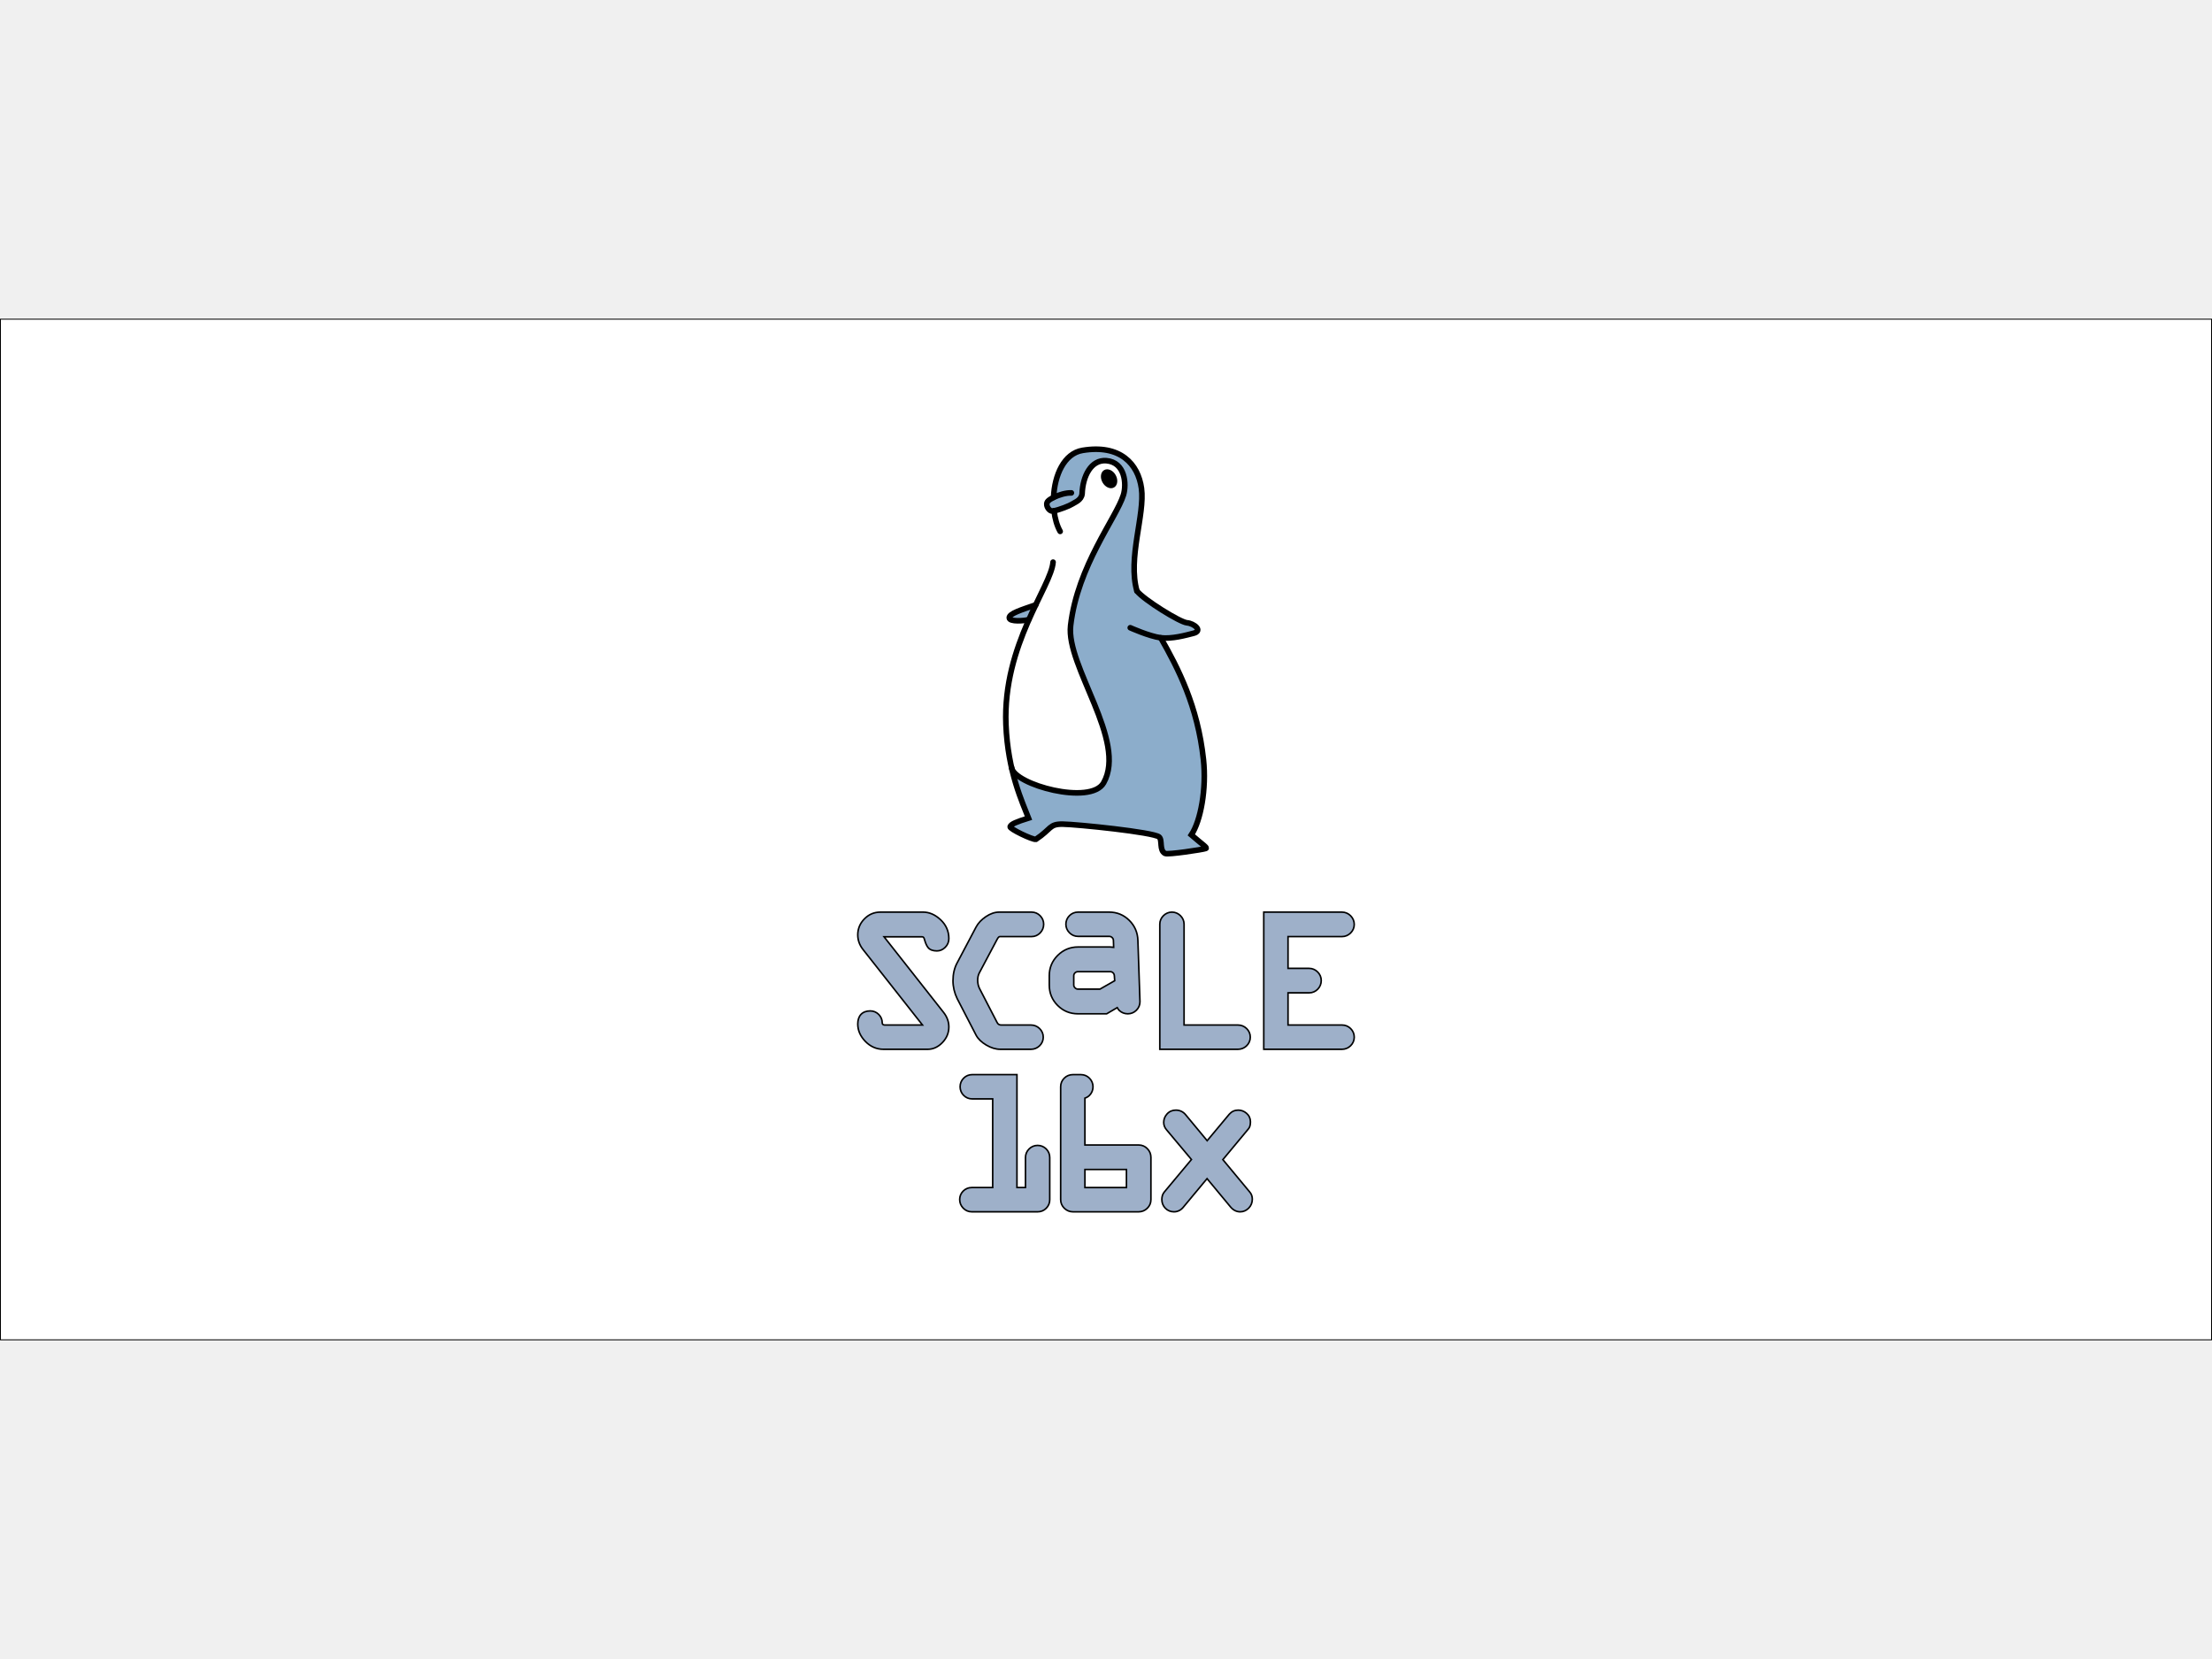
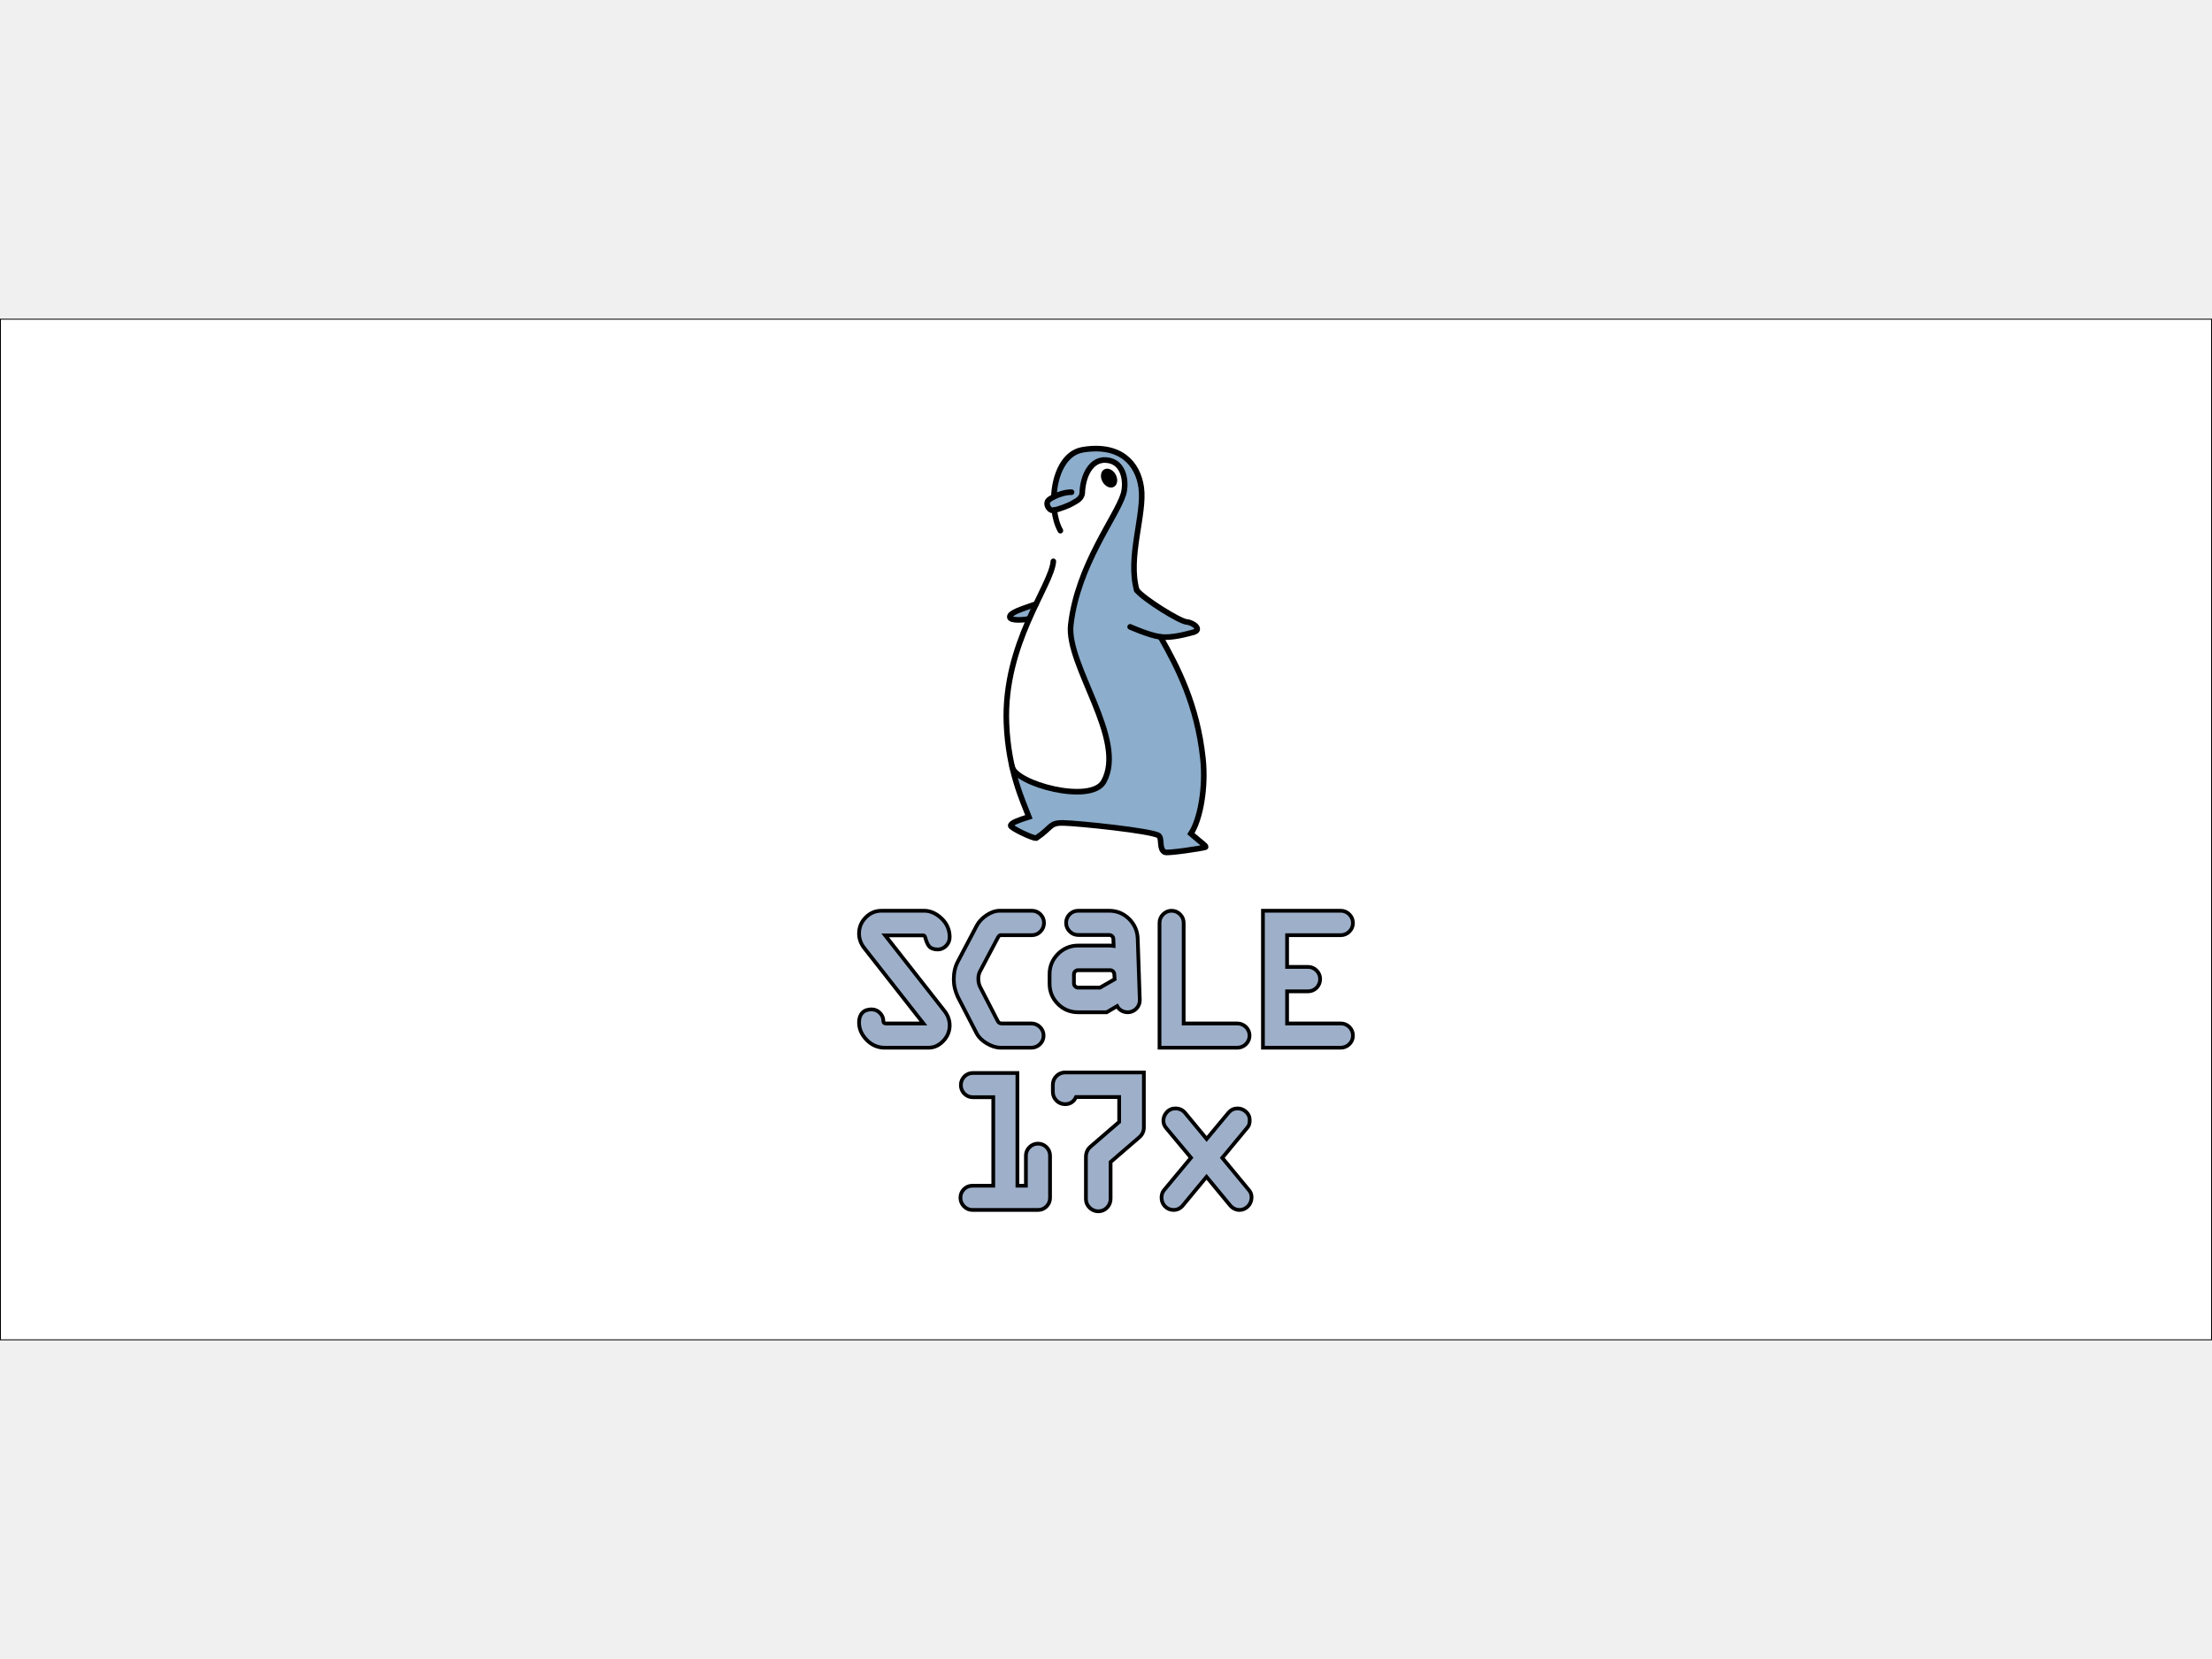
<svg xmlns="http://www.w3.org/2000/svg" width="1024" height="768" viewBox="0 0 270.933 203.2" version="1.1" id="svg8">
  <defs id="defs2">
    <clipPath clipPathUnits="userSpaceOnUse" id="clipPath24">
      <path d="M 0,1296 H 1728 V 0 H 0 Z" id="path22-5" />
    </clipPath>
    <clipPath clipPathUnits="userSpaceOnUse" id="clipPath116">
      <path d="M 0,1296 H 1728 V 0 H 0 Z" id="path114" />
    </clipPath>
    <clipPath clipPathUnits="userSpaceOnUse" id="clipPath162">
      <path d="M 0,1296 H 1728 V 0 H 0 Z" id="path160" />
    </clipPath>
    <clipPath clipPathUnits="userSpaceOnUse" id="clipPath178">
      <path d="M 0,1296 H 1728 V 0 H 0 Z" id="path176" />
    </clipPath>
    <clipPath clipPathUnits="userSpaceOnUse" id="clipPath194">
      <path d="M 0,1296 H 1728 V 0 H 0 Z" id="path192" />
    </clipPath>
    <clipPath clipPathUnits="userSpaceOnUse" id="clipPath206">
      <path d="m 1092.17,758.584 h 182.92 v -28.715 h -182.92 z" id="path204" />
    </clipPath>
    <clipPath clipPathUnits="userSpaceOnUse" id="clipPath210">
      <path d="m 1092.17,758.584 h 182.92 v -28.715 h -182.92 z" id="path208" />
    </clipPath>
    <clipPath clipPathUnits="userSpaceOnUse" id="clipPath234">
      <path d="m 1094.31,736.994 h 488.44 v -36.719 h -488.44 z" id="path232" />
    </clipPath>
    <clipPath clipPathUnits="userSpaceOnUse" id="clipPath238">
      <path d="m 1094.31,736.994 h 488.44 v -36.719 h -488.44 z" id="path236" />
    </clipPath>
    <clipPath clipPathUnits="userSpaceOnUse" id="clipPath262">
      <path d="M 1077.15,249.586 H 1252.3 V 222.103 H 1077.15 Z" id="path260" />
    </clipPath>
    <clipPath clipPathUnits="userSpaceOnUse" id="clipPath266">
      <path d="M 1077.15,249.586 H 1252.3 V 222.103 H 1077.15 Z" id="path264" />
    </clipPath>
    <clipPath clipPathUnits="userSpaceOnUse" id="clipPath290">
      <path d="m 1079.21,228.922 h 467.85 v -35.145 h -467.85 z" id="path288" />
    </clipPath>
    <clipPath clipPathUnits="userSpaceOnUse" id="clipPath294">
      <path d="m 1079.21,228.922 h 467.85 v -35.145 h -467.85 z" id="path292" />
    </clipPath>
  </defs>
  <g id="layer1" transform="translate(0,-93.79997)">
    <g id="g177" transform="matrix(0.4203613,0,0,0.4203613,-6.6271116e-7,133.1143)">
      <rect y="-0.524" x="0.132" height="297.392" width="644.261" id="rect5943" style="fill:#ffffff;fill-opacity:1;stroke:#000000;stroke-width:0.264;stroke-opacity:1" />
-       <g transform="matrix(2.187034,0,0,2.187033,229.6781,-364.2298)" id="g5643">
-         <g id="g10" transform="matrix(0.07329829,0,0,-0.07329829,19.95784,239.4009)">
-           <g id="g12" transform="scale(1,-1)">
-             <path d="m 307.32,-740.548 c -0.616,-0.011 -1.213,0.002 -1.843,0.031 -23.334,1.061 -35.386,19.25 -39.594,34.281 -4.569,16.323 -1.298,26.624 -4.969,31.469 -9.086,11.989 -34.569,22.087 -50.688,25.719 0,0 2.699,19.145 6.812,30.562 4.113,11.418 8.875,18.594 5.875,35.594 -3,17 -26.851,64.076 -46,104.875 -22.138,47.167 -54.155,118.008 -54,204.125 0.059,32.931 4.072,63.076 9.594,89 0.658,1.039 1.082,1.938 1.219,2.719 2.032,11.57 39.116,39.413 96.438,45.156 51.108,5.12 81.255,-3.835 80.968,-52.312 -0.537,-90.879 -73.181,-183.164 -70,-240.781 6.87,-123.652 99.695,-213.195 98.281,-271.531 -0.49,-20.229 -12.986,-38.609 -32.094,-38.906 0,0 0,0 0,0 z" style="fill:#ffffff;fill-opacity:1;fill-rule:nonzero;stroke:none" id="path14" />
-             <path d="m 286.303,-761.392 c -21,0 -44.498,7.479 -57,23.75 -18.25,23.75 -20,64.188 -20,64.188 0,0 -17.5,5.562 -13.5,16.562 3.46,9.516 11.607,8.463 13.75,8 0.025,-0.011 0.067,-0.025 0.093,-0.031 0.29,-0.065 0.469,-0.125 0.469,-0.125 16.118,-3.632 41.602,-13.729 50.688,-25.719 3.671,-4.844 0.399,-15.146 4.969,-31.469 4.208,-15.031 16.26,-33.221 39.594,-34.281 20.161,-0.916 33.432,17.994 33.938,38.875 1.414,58.336 -91.412,147.879 -98.282,271.531 -3.181,57.617 69.463,149.902 70,240.781 0.287,48.478 -29.861,57.433 -80.969,52.312 -57.321,-5.743 -94.405,-33.586 -96.437,-45.156 -0.137,-0.78 -0.561,-1.68 -1.219,-2.719 12.282,57.656 32,94.406 32,94.406 0,0 -34.348,9.318 -33.344,16.094 0.722,4.877 41.296,23.193 46.094,22.531 5.442,-0.751 26.173,-24.021 36.656,-27.031 12.892,-3.702 175.217,14.683 188,23.25 3.736,2.504 0.822,23.496 9,29.75 4.25,3.25 70.889,-6.93 74,-11 2.447,-3.203 -24.438,-23 -24.438,-23 10.518,-24.554 23.184,-46.658 22.438,-107 -1.16,-93.878 -39,-188.617 -78.016,-251.254 22.734,4.363 66.016,-7.246 66.266,-14.996 0.291,-8.996 -16.25,-11.75 -23.25,-12.75 -7,-1 -61.689,-31.505 -87,-57.25 -3.635,-13.91 -5.41,-26.487 -4.75,-48.5 0.75,-25 12.75,-87 13.75,-129.25 0.854,-36.046 -22.75,-79.5 -83.5,-80.5 z" style="fill:#8cadcb;fill-opacity:1;fill-rule:nonzero;stroke:none" id="path16" />
-             <path d="m 176.438,-476.923 c -17.556,4.691 -45.396,13.464 -45.5,22.031 -0.091,7.522 19.304,7.155 32.719,6 4.409,-10.095 8.749,-19.434 12.781,-28.031 z" style="fill:#8cadcb;fill-opacity:1;fill-rule:nonzero;stroke:none" id="path18" />
-             <path d="m 404.787,-418.146 c 31.418,55.252 67.096,123.714 77.594,221.273 5.725,53.173 -4.891,111.293 -22.016,136.98 20.604,17.846 29.875,23.421 26.291,24.666 -6.322,2.203 -68.963,11.543 -73.861,9.092 -11.369,-5.682 -4.404,-24.611 -11.133,-30.094 -10.621,-8.662 -148.777,-22.855 -174.888,-23.234 -25.059,-0.368 -20.285,8.531 -48.923,27.621 -6.365,0.908 -48.163,-19.097 -46.819,-22.987 1.696,-4.911 11.817,-8.835 33.366,-15.643 -10.828,-28.245 -37.567,-83.646 -41.02,-170.098 -5.812,-145.328 82.575,-250.878 85.667,-295.1" style="fill:none;stroke:#000000;stroke-width:10.195;stroke-linecap:round;stroke-linejoin:miter;stroke-miterlimit:2.818;stroke-dasharray:none;stroke-opacity:1" id="path20" />
-             <path d="m 210.022,-673.461 c 1.655,-40.198 19.004,-79.803 52.57,-85.359 68.449,-11.335 101.013,24.501 107.13,69.028 6.545,47.588 -25.383,127.033 -8.209,186.656" style="fill:none;stroke:#000000;stroke-width:10.195;stroke-linecap:round;stroke-linejoin:miter;stroke-miterlimit:2.818;stroke-dasharray:none;stroke-opacity:1" id="path22" />
-             <path d="m 221.951,-611.554 c -5.812,-10.377 -9.502,-23.345 -11.132,-37.485" style="fill:none;stroke:#000000;stroke-width:10.195;stroke-linecap:round;stroke-linejoin:miter;stroke-miterlimit:2.818;stroke-dasharray:none;stroke-opacity:1" id="path24" />
-             <path d="m 177.527,-478.003 c -25.799,8.942 -48.083,15.651 -48.083,23.473 0,7.825 28.145,5.588 35.184,3.354" style="fill:none;stroke:#000000;stroke-width:10.195;stroke-linecap:round;stroke-linejoin:miter;stroke-miterlimit:2.818;stroke-dasharray:none;stroke-opacity:1" id="path26" />
-             <path d="m 242.306,-681.55 c -9.739,-0.39 -22.613,3.54 -31.886,8.029 -4.729,2.287 -8.52,4.721 -10.484,6.799 -5.818,6.16 0.485,16.291 5.873,17.956 0.934,0.289 2.532,0.208 4.568,-0.14 9.657,-1.656 29.048,-9.356 33.229,-12.203 5.064,-3.447 16.783,-7.001 18.221,-18.625 1.169,-32.414 16.414,-62.591 44.094,-60.357 34.05,2.751 37.201,42.611 30.964,62.592 -12.9,41.355 -83.273,128.536 -95.949,237.088 -8.617,73.745 103.259,209.692 59.993,285.971 -23.46,41.356 -162.319,3.423 -167.304,-27.716" style="fill:none;stroke:#000000;stroke-width:10.195;stroke-linecap:round;stroke-linejoin:miter;stroke-miterlimit:2.818;stroke-dasharray:none;stroke-opacity:1" id="path28" />
-             <path d="m 361.514,-503.136 c 12.932,16.17 78.15,56.646 91.057,57.762 12.898,1.12 29.312,14.53 11.721,19.001 -14.602,3.716 -38.92,10.511 -59.504,8.228 0,0 0,0 0,0 -21.543,-3.015 -55.426,-18.286 -55.426,-18.286" style="fill:none;stroke:#000000;stroke-width:10.195;stroke-linecap:round;stroke-linejoin:miter;stroke-miterlimit:2.818;stroke-dasharray:none;stroke-opacity:1" id="path30" />
-             <path d="m 319.773,-691.396 c -6.588,3.693 -15.912,-0.4 -20.814,-9.15 -4.907,-8.743 -3.537,-18.829 3.05,-22.522 6.588,-3.699 15.909,0.395 20.811,9.144 4.906,8.746 3.541,18.83 -3.047,22.529 z" style="fill:#000000;fill-opacity:1;fill-rule:nonzero;stroke:none" id="path32" />
+     </g>
+     <g transform="matrix(0.4981814,0,0,0.500194,104.9809,148.173)" style="fill:none;fill-rule:evenodd;stroke:none;stroke-width:1" id="Page-1">
+       <g id="HomePageBanner">
+         <g id="g10-2" transform="matrix(1,0,0,-1,36.53325,101.1305)">
+           <g id="g12-2" transform="matrix(1,0,0,-1,0,100.1256)">
+             <path style="fill:#ffffff;fill-rule:nonzero" d="m 24.937,2.885 c -0.083,-0.001 -0.163,2.69e-4 -0.248,0.004 -3.14,0.143 -4.762,2.589 -5.328,4.611 -0.615,2.195 -0.175,3.581 -0.669,4.233 -1.223,1.613 -4.652,2.971 -6.821,3.459 0,0 0.363,2.575 0.917,4.111 0.553,1.536 1.194,2.501 0.791,4.787 -0.404,2.286 -3.613,8.618 -6.19,14.106 -2.979,6.344 -7.287,15.872 -7.266,27.455 0.008,4.429 0.548,8.484 1.291,11.97 0.089,0.14 0.146,0.261 0.164,0.366 0.273,1.556 5.264,5.301 12.977,6.073 6.877,0.689 10.934,-0.516 10.895,-7.036 C 25.378,64.8 15.603,52.388 16.031,44.639 16.955,28.008 29.446,15.964 29.256,8.118 29.19,5.397 27.508,2.925 24.937,2.885 c 0,0 0,0 0,0 z" id="path14-7" />
+             <path style="fill:#8cadcb;fill-rule:nonzero" d="m 22.109,0.082 c -2.826,0 -5.988,1.006 -7.67,3.194 -2.456,3.194 -2.691,8.633 -2.691,8.633 0,0 -2.355,0.748 -1.817,2.228 0.466,1.28 1.562,1.138 1.85,1.076 0.003,-0.001 0.009,-0.003 0.012,-0.004 0.039,-0.009 0.063,-0.017 0.063,-0.017 2.169,-0.488 5.598,-1.847 6.821,-3.459 0.494,-0.651 0.054,-2.037 0.669,-4.233 0.566,-2.022 2.188,-4.468 5.328,-4.611 2.713,-0.123 4.499,2.42 4.567,5.229 0.19,7.846 -12.301,19.89 -13.225,36.521 -0.428,7.749 9.347,20.162 9.419,32.385 0.039,6.52 -4.018,7.725 -10.895,7.036 -7.713,-0.772 -12.703,-4.517 -12.977,-6.073 -0.018,-0.105 -0.075,-0.226 -0.164,-0.366 1.653,7.755 4.306,12.698 4.306,12.698 0,0 -4.622,1.253 -4.487,2.165 0.097,0.656 5.557,3.119 6.202,3.03 0.732,-0.101 3.522,-3.231 4.932,-3.636 1.735,-0.498 23.578,1.975 25.298,3.127 0.503,0.337 0.111,3.16 1.211,4.001 0.572,0.437 9.539,-0.932 9.958,-1.479 0.329,-0.431 -3.288,-3.093 -3.288,-3.093 1.415,-3.302 3.12,-6.275 3.019,-14.391 -0.156,-12.626 -5.248,-25.369 -10.498,-33.793 3.059,0.587 8.883,-0.975 8.917,-2.017 0.039,-1.21 -2.187,-1.58 -3.129,-1.715 C 42.899,42.382 35.54,38.279 32.134,34.816 31.645,32.945 31.406,31.254 31.495,28.293 31.596,24.93 33.21,16.592 33.345,10.909 33.46,6.061 30.284,0.216 22.109,0.082 Z" id="path16-1" />
+             <path style="fill:#8cadcb;fill-rule:nonzero" d="m 7.325,38.343 c -2.362,0.631 -6.109,1.811 -6.123,2.963 -0.012,1.012 2.598,0.962 4.403,0.807 0.593,-1.358 1.177,-2.614 1.72,-3.77 z" id="path18-5" />
+             <path style="stroke:#000000;stroke-width:1.374;stroke-linecap:round" d="m 38.053,46.248 c 4.228,7.431 9.029,16.639 10.441,29.761 0.77,7.152 -0.658,14.969 -2.962,18.424 2.772,2.4 4.02,3.15 3.538,3.318 -0.851,0.296 -9.28,1.553 -9.939,1.223 -1.53,-0.764 -0.593,-3.31 -1.498,-4.048 C 36.203,93.761 17.612,91.852 14.099,91.801 10.727,91.751 11.369,92.948 7.515,95.516 6.659,95.638 1.034,92.947 1.215,92.424 1.444,91.763 2.805,91.236 5.705,90.32 4.248,86.521 0.65,79.07 0.185,67.442 -0.597,47.895 11.297,33.699 11.713,27.751" id="path20-2" />
+             <path style="stroke:#000000;stroke-width:1.374;stroke-linecap:round" d="m 11.844,11.908 c 0.223,-5.407 2.557,-10.733 7.074,-11.481 9.211,-1.525 13.593,3.295 14.416,9.284 0.881,6.401 -3.416,17.086 -1.105,25.105" id="path22-1" />
+             <path style="stroke:#000000;stroke-width:1.374;stroke-linecap:round" d="M 13.45,20.235 C 12.668,18.839 12.171,17.095 11.952,15.193" id="path24-1" />
+             <path style="stroke:#000000;stroke-width:1.374;stroke-linecap:round" d="m 7.472,38.197 c -3.472,1.203 -6.47,2.105 -6.47,3.157 0,1.052 3.787,0.752 4.734,0.451" id="path26-0" />
+             <path style="stroke:#000000;stroke-width:1.374;stroke-linecap:round" d="m 16.189,10.82 c -1.311,-0.052 -3.043,0.476 -4.291,1.08 -0.636,0.308 -1.146,0.635 -1.411,0.914 -0.783,0.829 0.065,2.191 0.79,2.415 0.126,0.039 0.341,0.028 0.615,-0.019 1.3,-0.223 3.909,-1.258 4.471,-1.641 0.681,-0.464 2.258,-0.942 2.452,-2.505 0.157,-4.36 2.209,-8.418 5.933,-8.118 4.582,0.37 5.006,5.731 4.167,8.419 C 27.18,16.928 17.71,28.653 16.004,43.253 14.845,53.172 29.899,71.457 24.077,81.716 20.92,87.278 2.235,82.176 1.564,77.988" id="path28-1" />
+             <path style="stroke:#000000;stroke-width:1.374;stroke-linecap:round" d="m 32.23,34.817 c 1.74,2.175 10.516,7.619 12.253,7.769 1.736,0.151 3.944,1.954 1.577,2.556 -1.965,0.5 -5.237,1.414 -8.007,1.107 0,0 0,0 0,0 -2.899,-0.405 -7.458,-2.459 -7.458,-2.459" id="path30-8" />
+             <path style="fill:#000000;fill-rule:nonzero" d="M 26.613,9.496 C 25.726,9.993 24.472,9.442 23.812,8.265 23.152,7.089 23.336,5.733 24.223,5.236 c 0.887,-0.498 2.141,0.053 2.8,1.23 0.66,1.176 0.476,2.533 -0.41,3.03 z" id="path32-76" />
          </g>
        </g>
-         <g id="g5611">
-           <g id="g5585">
-             <g transform="matrix(0.2073957,0,0,-0.2073957,12.27346,245.2978)" id="g26">
-               <path id="path28-2" style="fill:#9eb0c9;fill-opacity:1;fill-rule:nonzero;stroke:#000000;stroke-opacity:1" d="m 0,0 c -3.999,0 -7.46,-1.469 -10.289,-4.365 -2.813,-2.879 -4.239,-6.33 -4.239,-10.258 0,-3.363 1.112,-6.494 3.303,-9.307 0,0 36.604,-46.472 38.279,-48.597 -3.476,0 -24.308,-0.006 -24.308,-0.006 -0.646,0 -0.949,0.209 -1.158,0.412 -0.237,0.228 -0.393,0.486 -0.393,1 0,2.027 -0.772,3.881 -2.232,5.367 -1.473,1.498 -3.355,2.287 -5.442,2.287 -5.115,0 -8.049,-3.066 -8.049,-8.412 0,-4.092 1.646,-7.857 4.89,-11.187 3.26,-3.354 7.175,-5.055 11.632,-5.055 h 28.429 c 3.506,0 6.684,1.463 9.448,4.348 2.736,2.857 4.124,6.224 4.124,10.013 0,3.319 -1.133,6.449 -3.366,9.305 0,0 -36.55,46.414 -38.272,48.601 h 24.279 c 0.71,0 1.242,-0.107 1.614,-1.459 0.722,-2.621 1.486,-4.357 2.405,-5.472 1.171,-1.416 3.074,-2.135 5.658,-2.135 1.979,0 3.768,0.768 5.32,2.287 1.546,1.512 2.362,3.457 2.362,5.629 0,4.715 -1.78,8.781 -5.289,12.086 C 35.239,-1.654 31.454,0 27.456,0 Z" />
+         <g style="fill:#9eb0c9;fill-rule:nonzero;stroke:#000000;stroke-width:0.919" id="g5611-0" transform="translate(0,113.767)">
+           <g id="g5585-0">
+             <g id="g26-9" transform="matrix(1,0,0,-1,0.298367,34.41642)">
+               <path d="M 5.711,33.87 C 4.189,33.87 2.871,33.311 1.794,32.209 0.723,31.113 0.18,29.8 0.18,28.305 c 0,-1.28 0.423,-2.471 1.258,-3.542 0,0 13.937,-17.685 14.574,-18.494 -1.323,0 -9.255,-0.002 -9.255,-0.002 -0.246,0 -0.361,0.08 -0.441,0.157 -0.09,0.087 -0.15,0.185 -0.15,0.381 0,0.771 -0.294,1.477 -0.85,2.042 -0.561,0.57 -1.277,0.87 -2.072,0.87 -1.947,0 -3.065,-1.167 -3.065,-3.201 0,-1.557 0.627,-2.99 1.862,-4.257 C 3.283,0.982 4.773,0.335 6.47,0.335 h 10.824 c 1.335,0 2.545,0.557 3.597,1.655 1.042,1.087 1.57,2.369 1.57,3.811 0,1.263 -0.431,2.454 -1.282,3.541 0,0 -13.916,17.663 -14.572,18.496 h 9.244 c 0.27,0 0.473,-0.041 0.615,-0.555 0.275,-0.997 0.566,-1.658 0.916,-2.082 0.446,-0.539 1.17,-0.812 2.154,-0.812 0.753,0 1.435,0.292 2.026,0.87 0.589,0.575 0.899,1.316 0.899,2.142 0,1.794 -0.678,3.342 -2.014,4.599 -1.32,1.242 -2.761,1.872 -4.283,1.872 z" id="path28-2-5" />
            </g>
-             <g transform="matrix(0.2073957,0,0,-0.2073957,28.10105,245.2978)" id="g30">
-               <path id="path32-7" style="fill:#9eb0c9;fill-opacity:1;fill-rule:nonzero;stroke:#000000;stroke-opacity:1" d="m 0,0 c -2.796,0 -5.672,-0.977 -8.548,-2.906 -2.798,-1.879 -4.904,-4.108 -6.262,-6.627 l -12.256,-23.194 c -1.726,-3.218 -2.606,-7.048 -2.606,-11.365 0,-3.908 0.905,-7.765 2.689,-11.469 l 12.153,-23.492 c 1.272,-2.39 3.462,-4.513 6.522,-6.332 3.054,-1.814 6.102,-2.736 9.056,-2.736 h 19.658 c 2.101,0 4.015,0.775 5.539,2.242 1.552,1.494 2.373,3.414 2.373,5.553 0,2.137 -0.822,4.056 -2.377,5.551 -1.548,1.488 -3.414,2.242 -5.543,2.242 H 1.4 c -1.404,-0.008 -2.222,0.525 -2.838,1.84 l -11.115,21.474 c -0.812,1.531 -1.233,3.326 -1.263,5.364 -10e-4,1.857 0.358,3.492 1.067,4.824 l 11.558,21.775 c 0.822,1.559 1.488,1.541 1.773,1.535 h 20.191 c 2.144,0 4.067,0.821 5.563,2.373 1.471,1.53 2.249,3.448 2.249,5.549 0,2.07 -0.78,3.961 -2.257,5.469 C 24.838,-0.805 22.926,0 20.796,0 Z" />
+             <g id="g30-6" transform="matrix(1,0,0,-1,23.64387,34.41642)">
+               <path d="m 11.422,33.87 c -1.065,0 -2.16,-0.372 -3.255,-1.106 C 7.102,32.049 6.301,31.201 5.783,30.242 L 1.117,21.415 C 0.46,20.191 0.125,18.733 0.125,17.09 c 0,-1.487 0.345,-2.955 1.024,-4.365 l 4.627,-8.94 C 6.26,2.876 7.094,2.068 8.259,1.376 9.422,0.685 10.582,0.335 11.707,0.335 h 7.485 c 0.8,0 1.529,0.295 2.109,0.853 0.591,0.569 0.903,1.299 0.903,2.113 0,0.813 -0.313,1.544 -0.905,2.112 C 20.71,5.98 19.999,6.267 19.189,6.267 H 11.955 C 11.421,6.264 11.109,6.466 10.875,6.967 L 6.643,15.139 c -0.309,0.583 -0.469,1.266 -0.481,2.041 -3.808e-4,0.707 0.136,1.329 0.406,1.836 l 4.401,8.287 c 0.313,0.593 0.567,0.586 0.675,0.584 h 7.688 c 0.816,0 1.548,0.312 2.118,0.903 0.56,0.582 0.856,1.312 0.856,2.112 0,0.788 -0.297,1.507 -0.859,2.081 -0.567,0.58 -1.295,0.887 -2.106,0.887 z" id="path32-7-2" />
            </g>
-             <g transform="matrix(0.2073957,0,0,-0.2073957,38.20713,255.3877)" id="g34">
-               <path id="path36" style="fill:#9eb0c9;fill-opacity:1;fill-rule:nonzero;stroke:#000000;stroke-opacity:1" d="m 0,0 -0.004,0.002 c -0.562,0.559 -0.812,1.137 -0.812,1.869 v 5.838 c 0,0.777 0.242,1.361 0.784,1.9 0.547,0.543 1.141,0.787 1.929,0.787 h 20.659 c 0.781,0 1.363,-0.236 1.89,-0.765 0.538,-0.541 0.801,-1.195 0.825,-2.053 0,0 0.113,-1.629 0.208,-2.982 -2.006,-1.147 -8.545,-4.887 -9.461,-5.412 H 1.897 C 1.151,-0.816 0.566,-0.564 0,0 m 1.923,48.65 c -2.12,0 -4.028,-0.787 -5.52,-2.277 -1.488,-1.49 -2.275,-3.396 -2.275,-5.516 0,-2.082 0.798,-3.98 2.307,-5.488 1.509,-1.508 3.408,-2.306 5.488,-2.306 h 20 c 0.797,0 1.398,-0.245 1.953,-0.792 0.542,-0.537 0.785,-1.123 0.785,-1.896 0,0 0.076,-2.207 0.148,-4.314 -0.86,0.123 -1.618,0.189 -2.257,0.189 H 1.918 c -5.064,0 -9.452,-1.814 -13.042,-5.393 -3.593,-3.58 -5.415,-7.955 -5.415,-13.005 V 1.727 c 0,-5.088 1.807,-9.477 5.369,-13.036 3.561,-3.558 7.95,-5.361 13.047,-5.361 h 18.449 c 0,0 4.18,2.445 6.792,3.977 0.356,-0.612 0.684,-1.237 1.217,-1.752 1.525,-1.475 3.404,-2.225 5.583,-2.225 2.071,0 3.962,0.777 5.468,2.248 1.525,1.486 2.331,3.397 2.331,5.524 l -1.335,39.369 c -0.143,5.049 -2.01,9.39 -5.547,12.89 -3.549,3.51 -7.892,5.289 -12.908,5.289 z" />
+             <g id="g34-8" transform="matrix(1,0,0,-1,47.14646,25.53046)">
+               <path d="m 6.473,6.47 -0.002,7.611e-4 c -0.214,0.213 -0.309,0.433 -0.309,0.711 v 2.222 c 0,0.296 0.092,0.518 0.299,0.723 0.208,0.207 0.434,0.3 0.734,0.3 h 7.866 c 0.297,0 0.519,-0.09 0.72,-0.291 0.205,-0.206 0.305,-0.455 0.314,-0.781 0,0 0.043,-0.62 0.079,-1.135 C 15.41,7.782 12.92,6.359 12.571,6.159 H 7.195 c -0.284,0 -0.507,0.096 -0.722,0.311 z m 0.732,18.514 c -0.807,0 -1.534,-0.3 -2.102,-0.867 -0.567,-0.567 -0.866,-1.292 -0.866,-2.099 0,-0.792 0.304,-1.515 0.878,-2.089 0.575,-0.574 1.298,-0.878 2.09,-0.878 h 7.615 c 0.303,0 0.532,-0.093 0.744,-0.301 0.206,-0.204 0.299,-0.427 0.299,-0.722 0,0 0.029,-0.84 0.056,-1.642 -0.327,0.047 -0.616,0.072 -0.859,0.072 H 7.203 C 5.275,16.459 3.604,15.769 2.237,14.407 0.869,13.044 0.176,11.38 0.176,9.458 V 7.127 c 0,-1.936 0.688,-3.607 2.044,-4.961 C 3.576,0.812 5.247,0.126 7.187,0.126 h 7.024 c 0,0 1.591,0.93 2.586,1.513 0.136,-0.233 0.26,-0.471 0.463,-0.667 0.581,-0.561 1.296,-0.847 2.126,-0.847 0.789,0 1.508,0.296 2.082,0.856 0.581,0.566 0.888,1.293 0.888,2.102 L 21.848,18.066 c -0.054,1.921 -0.765,3.573 -2.112,4.905 -1.351,1.336 -3.005,2.013 -4.915,2.013 z" id="path36-5" />
            </g>
-             <g transform="matrix(0.2073957,0,0,-0.2073957,49.98088,245.7746)" id="g38">
-               <path id="path40" style="fill:#9eb0c9;fill-opacity:1;fill-rule:nonzero;stroke:#000000;stroke-opacity:1" d="m 0,0 c -1.513,-1.506 -2.312,-3.398 -2.312,-5.479 v -80.343 h 50.214 c 2.1,0 4.015,0.775 5.538,2.242 1.551,1.496 2.372,3.416 2.372,5.553 0,2.134 -0.821,4.052 -2.37,5.547 -1.522,1.468 -3.438,2.246 -5.538,2.246 H 13.278 V -5.477 C 13.278,-3.4 12.479,-1.508 10.965,0 9.455,1.506 7.56,2.299 5.483,2.299 3.406,2.299 1.51,1.506 0,0" />
+             <g id="g38-9" transform="matrix(1,0,0,-1,74.09134,34.14957)">
+               <path d="M 1.142,32.728 C 0.566,32.155 0.262,31.435 0.262,30.643 V 0.068 H 19.38 c 0.8,0 1.529,0.295 2.109,0.853 0.591,0.569 0.903,1.3 0.903,2.113 0,0.812 -0.313,1.542 -0.902,2.111 -0.579,0.559 -1.309,0.855 -2.109,0.855 H 6.198 V 30.644 c 0,0.79 -0.304,1.51 -0.881,2.084 -0.575,0.573 -1.296,0.875 -2.087,0.875 -0.791,0 -1.513,-0.302 -2.088,-0.875" id="path40-4" />
            </g>
-             <g transform="matrix(0.2073957,0,0,-0.2073957,63.87629,245.2978)" id="g42">
-               <path id="path44" style="fill:#9eb0c9;fill-opacity:1;fill-rule:nonzero;stroke:#000000;stroke-opacity:1" d="m 0,0 h -2.528 v -88.121 h 50.214 c 2.099,0 4.013,0.775 5.539,2.242 1.55,1.496 2.369,3.416 2.369,5.553 0,2.125 -0.801,4.037 -2.319,5.531 -1.505,1.481 -3.394,2.262 -5.462,2.262 H 13.062 v 20.679 h 13.534 c 2.131,0 4.047,0.803 5.538,2.327 1.478,1.507 2.261,3.443 2.261,5.595 0,2.082 -0.799,3.981 -2.31,5.491 -1.51,1.509 -3.409,2.308 -5.489,2.308 H 13.062 v 20.412 h 34.626 c 2.109,0 4.031,0.793 5.556,2.293 1.537,1.516 2.35,3.418 2.35,5.504 0,2.119 -0.807,4.049 -2.332,5.58 C 51.73,-0.809 49.803,0 47.686,0 Z" />
+             <g id="g42-3" transform="matrix(1,0,0,-1,99.60082,34.41642)">
+               <path d="M 1.142,33.87 H 0.18 V 0.335 H 19.298 c 0.799,0 1.528,0.295 2.109,0.853 0.59,0.569 0.902,1.3 0.902,2.113 0,0.809 -0.305,1.536 -0.883,2.105 C 20.853,5.969 20.134,6.267 19.347,6.267 H 6.115 v 7.87 h 5.153 c 0.811,0 1.541,0.306 2.109,0.886 0.563,0.574 0.861,1.31 0.861,2.129 0,0.792 -0.304,1.515 -0.88,2.09 -0.575,0.574 -1.298,0.878 -2.09,0.878 H 6.115 v 7.768 h 13.184 c 0.803,0 1.535,0.302 2.115,0.873 0.585,0.577 0.895,1.301 0.895,2.095 0,0.806 -0.307,1.541 -0.888,2.124 -0.583,0.584 -1.317,0.892 -2.123,0.892 z" id="path44-9" />
            </g>
          </g>
-           <g id="g5592">
-             <g transform="matrix(0.2073957,0,0,-0.2073957,29.9458,266.9488)" id="g46">
-               <path id="path48" style="fill:#9eb0c9;fill-opacity:1;fill-rule:nonzero;stroke:#000000;stroke-opacity:1" d="m 0,0 h -26.244 c -2.111,0 -4.012,-0.789 -5.494,-2.285 -1.477,-1.488 -2.256,-3.393 -2.256,-5.508 0,-2.117 0.775,-4.021 2.246,-5.51 1.477,-1.496 3.373,-2.285 5.482,-2.285 h 13.203 v -56.945 h -13.464 c -2.1,0 -3.991,-0.774 -5.467,-2.24 -1.483,-1.469 -2.268,-3.348 -2.268,-5.428 0,-2.133 0.752,-3.996 2.231,-5.543 1.486,-1.553 3.402,-2.377 5.539,-2.377 h 42.316 c 2.114,0 4.016,0.783 5.5,2.269 1.487,1.487 2.27,3.391 2.27,5.504 v 27.108 c 0,2.115 -0.789,4.019 -2.281,5.508 -1.491,1.482 -3.397,2.265 -5.512,2.265 -2.127,0 -4.039,-0.801 -5.531,-2.312 -1.481,-1.502 -2.264,-3.387 -2.264,-5.453 V -72.533 H 2.527 V 0 Z" />
+           <g id="g5592-0" transform="translate(24.86567,39.53398)">
+             <g id="g46-5" transform="matrix(1,0,0,-1,0.261116,34.61094)">
+               <path d="M 13.326,33.87 H 3.334 c -0.804,0 -1.528,-0.3 -2.092,-0.87 -0.562,-0.566 -0.859,-1.291 -0.859,-2.096 0,-0.806 0.295,-1.53 0.855,-2.097 0.562,-0.569 1.284,-0.87 2.087,-0.87 H 8.352 V 6.267 H 3.226 C 2.426,6.267 1.706,5.972 1.145,5.414 0.58,4.855 0.281,4.14 0.281,3.349 c 0,-0.812 0.286,-1.521 0.849,-2.109 C 1.696,0.648 2.426,0.335 3.239,0.335 H 19.351 c 0.805,0 1.529,0.298 2.094,0.863 0.566,0.566 0.864,1.29 0.864,2.095 V 13.609 c 0,0.805 -0.3,1.529 -0.868,2.096 -0.568,0.564 -1.293,0.862 -2.099,0.862 -0.81,0 -1.538,-0.305 -2.106,-0.88 -0.564,-0.572 -0.862,-1.289 -0.862,-2.075 V 6.267 h -2.086 v 27.603 z" id="path48-6" />
            </g>
-             <path id="path66" style="fill:#9eb0c9;fill-opacity:1;fill-rule:nonzero;stroke:#000000;stroke-width:0.207;stroke-opacity:1" d="m 45.058,281.992 h -5.533 v -2.408 h 5.533 z m -7.137,-15.043 c -0.443,0 -0.841,0.162 -1.152,0.469 -0.312,0.309 -0.477,0.705 -0.477,1.146 v 15.047 c 0,0.433 0.169,0.828 0.488,1.141 0.316,0.309 0.714,0.474 1.152,0.474 h 8.746 c 0.435,0 0.833,-0.161 1.149,-0.465 0.322,-0.31 0.492,-0.708 0.492,-1.151 v -5.643 c 0,-0.438 -0.164,-0.836 -0.476,-1.153 -0.314,-0.32 -0.708,-0.489 -1.142,-0.489 h -7.177 v -6.244 c 0.226,-0.078 0.436,-0.193 0.612,-0.371 0.305,-0.309 0.466,-0.704 0.466,-1.143 0,-0.428 -0.16,-0.819 -0.463,-1.132 -0.307,-0.317 -0.701,-0.485 -1.141,-0.485 z" />
-             <g transform="matrix(0.2073957,0,0,-0.2073957,58.76385,272.2144)" id="g82">
-               <path id="path84" style="fill:#9eb0c9;fill-opacity:1;fill-rule:nonzero;stroke:#000000;stroke-opacity:1" d="m 0,0 c 0,0 -11.227,-13.445 -14.238,-17.049 -2.987,3.6 -13.914,16.772 -13.914,16.772 -1.569,1.877 -3.715,2.865 -6.207,2.865 -2.262,0 -4.229,-0.863 -5.684,-2.504 -1.4,-1.572 -2.111,-3.389 -2.111,-5.397 0,-1.779 0.652,-3.447 1.886,-4.818 0,0 13.627,-16.26 15.932,-19.012 -2.332,-2.795 -17.432,-20.878 -17.432,-20.878 -1.05,-1.249 -1.587,-2.87 -1.587,-4.809 0,-2.137 0.763,-4.061 2.205,-5.563 1.468,-1.531 3.396,-2.339 5.574,-2.339 2.447,0 4.588,1.095 6.187,3.171 0,0 12.028,14.463 15.08,18.135 3.051,-3.678 15.106,-18.205 15.106,-18.205 1.678,-2.027 3.822,-3.101 6.195,-3.101 2.035,0 3.92,0.812 5.449,2.351 1.522,1.537 2.327,3.537 2.327,5.787 0,1.785 -0.59,3.389 -1.707,4.637 0,0 -14.905,17.965 -17.211,20.746 2.293,2.758 16.396,19.719 16.396,19.719 0.865,0.949 1.322,2.467 1.322,4.554 0,2.194 -0.879,4.102 -2.541,5.516 C 9.463,1.914 7.672,2.588 5.707,2.588 3.465,2.588 1.492,1.693 0,0" />
+             <path d="M 44.661,34.611 H 26.265 c -0.818,0 -1.553,-0.304 -2.127,-0.881 -0.573,-0.574 -0.877,-1.311 -0.877,-2.129 v -1.744 c 0,-0.82 0.304,-1.556 0.879,-2.131 0.575,-0.575 1.311,-0.879 2.129,-0.879 1.257,0 2.173,0.634 2.687,1.749 H 39.57 v -6.093 c -0.619,-0.531 -7.106,-6.109 -7.106,-6.109 -0.489,-0.419 -1.073,-1.199 -1.073,-2.528 V 3.616 c 0,-0.806 0.315,-1.539 0.911,-2.123 0.588,-0.576 1.331,-0.882 2.147,-0.882 0.826,0 1.568,0.316 2.143,0.916 0.566,0.589 0.866,1.329 0.866,2.14 v 9.01 c 0.618,0.531 7.089,6.093 7.089,6.093 0.715,0.622 1.09,1.445 1.09,2.384 v 13.457 z" id="path70" transform="matrix(1,0,0,-1,0,35.22187)" />
+             <g id="g82-3" transform="matrix(1,0,0,-1,49.73922,34.37841)">
+               <path d="m 16.753,23.975 c 0,0 -4.275,-5.117 -5.421,-6.488 -1.137,1.37 -5.298,6.383 -5.298,6.383 -0.597,0.714 -1.414,1.09 -2.363,1.09 -0.861,0 -1.61,-0.328 -2.164,-0.953 -0.533,-0.598 -0.804,-1.29 -0.804,-2.054 0,-0.677 0.248,-1.312 0.718,-1.834 0,0 5.188,-6.188 6.066,-7.235 C 6.599,11.821 0.85,4.939 0.85,4.939 0.45,4.464 0.246,3.847 0.246,3.109 c 0,-0.813 0.291,-1.545 0.84,-2.117 0.559,-0.583 1.293,-0.89 2.122,-0.89 0.932,0 1.747,0.417 2.356,1.207 0,0 4.58,5.504 5.742,6.901 1.162,-1.4 5.751,-6.928 5.751,-6.928 0.639,-0.771 1.455,-1.18 2.359,-1.18 0.775,0 1.493,0.309 2.075,0.895 0.579,0.585 0.886,1.346 0.886,2.202 0,0.679 -0.225,1.29 -0.65,1.765 0,0 -5.675,6.837 -6.553,7.895 0.873,1.05 6.243,7.504 6.243,7.504 0.329,0.361 0.503,0.939 0.503,1.733 0,0.835 -0.335,1.561 -0.967,2.099 -0.595,0.508 -1.277,0.765 -2.026,0.765 -0.854,0 -1.605,-0.341 -2.173,-0.985" id="path84-6" />
            </g>
          </g>
        </g>
      </g>
    </g>
  </g>
</svg>
